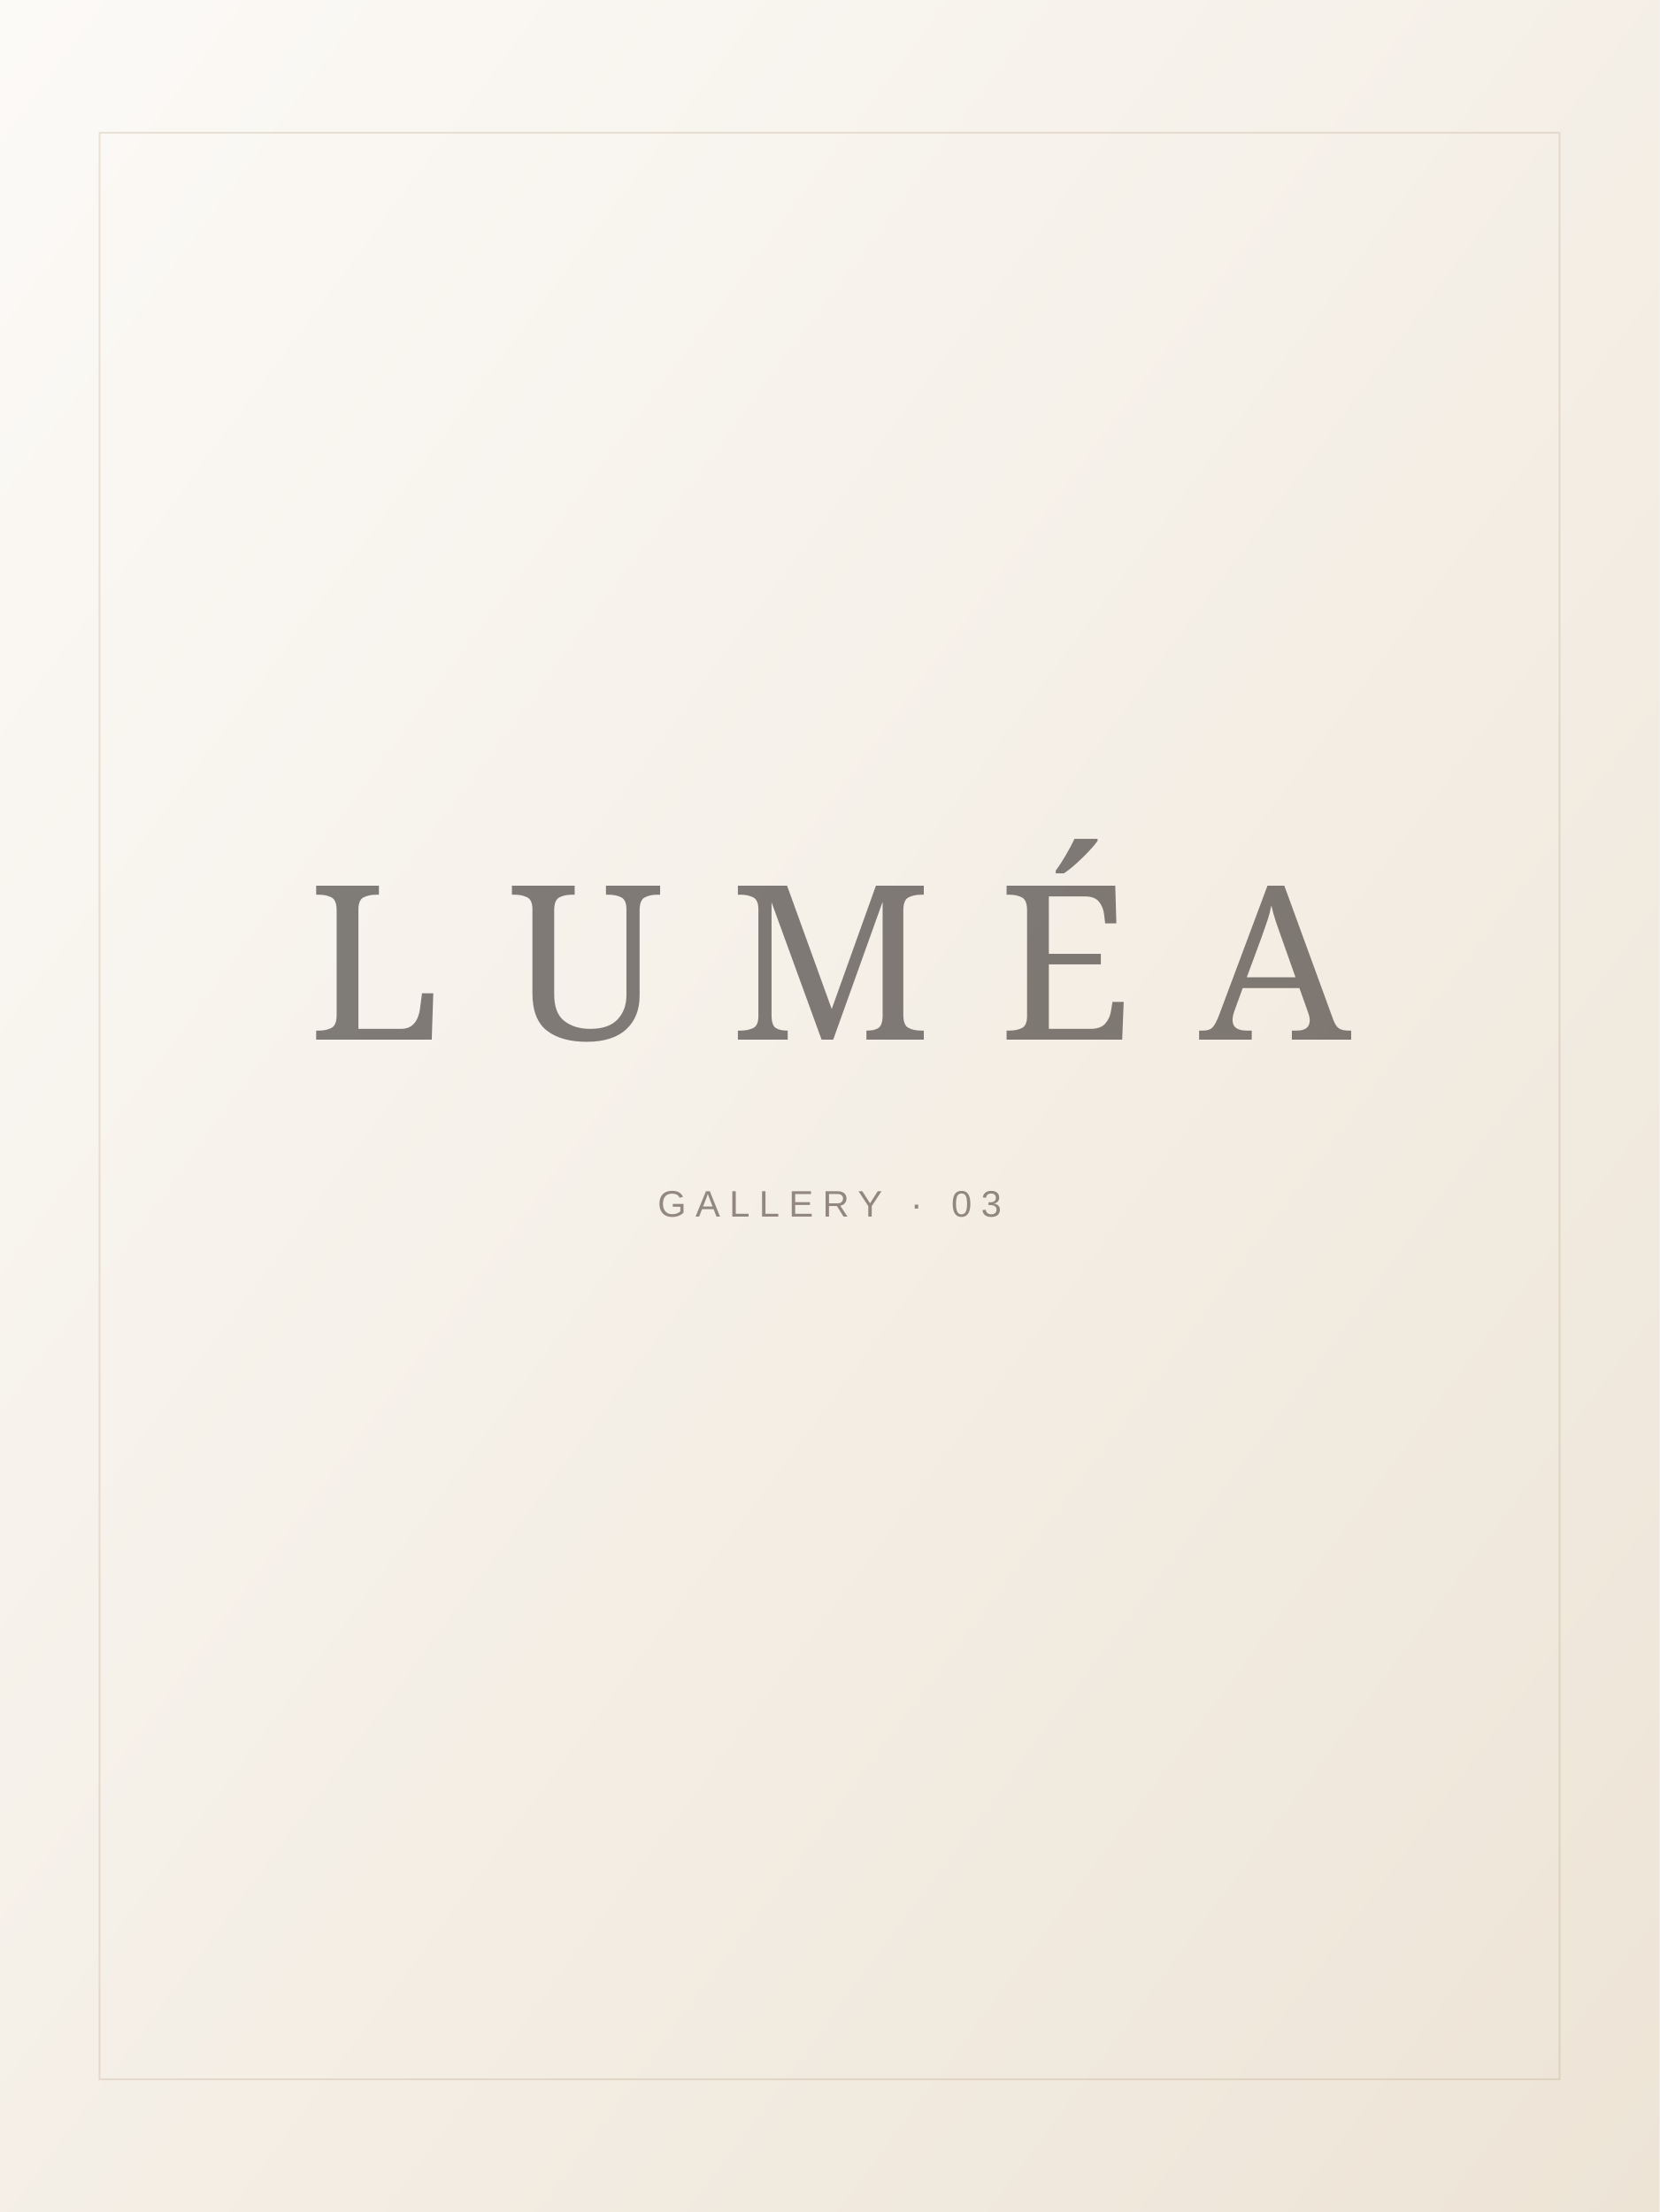
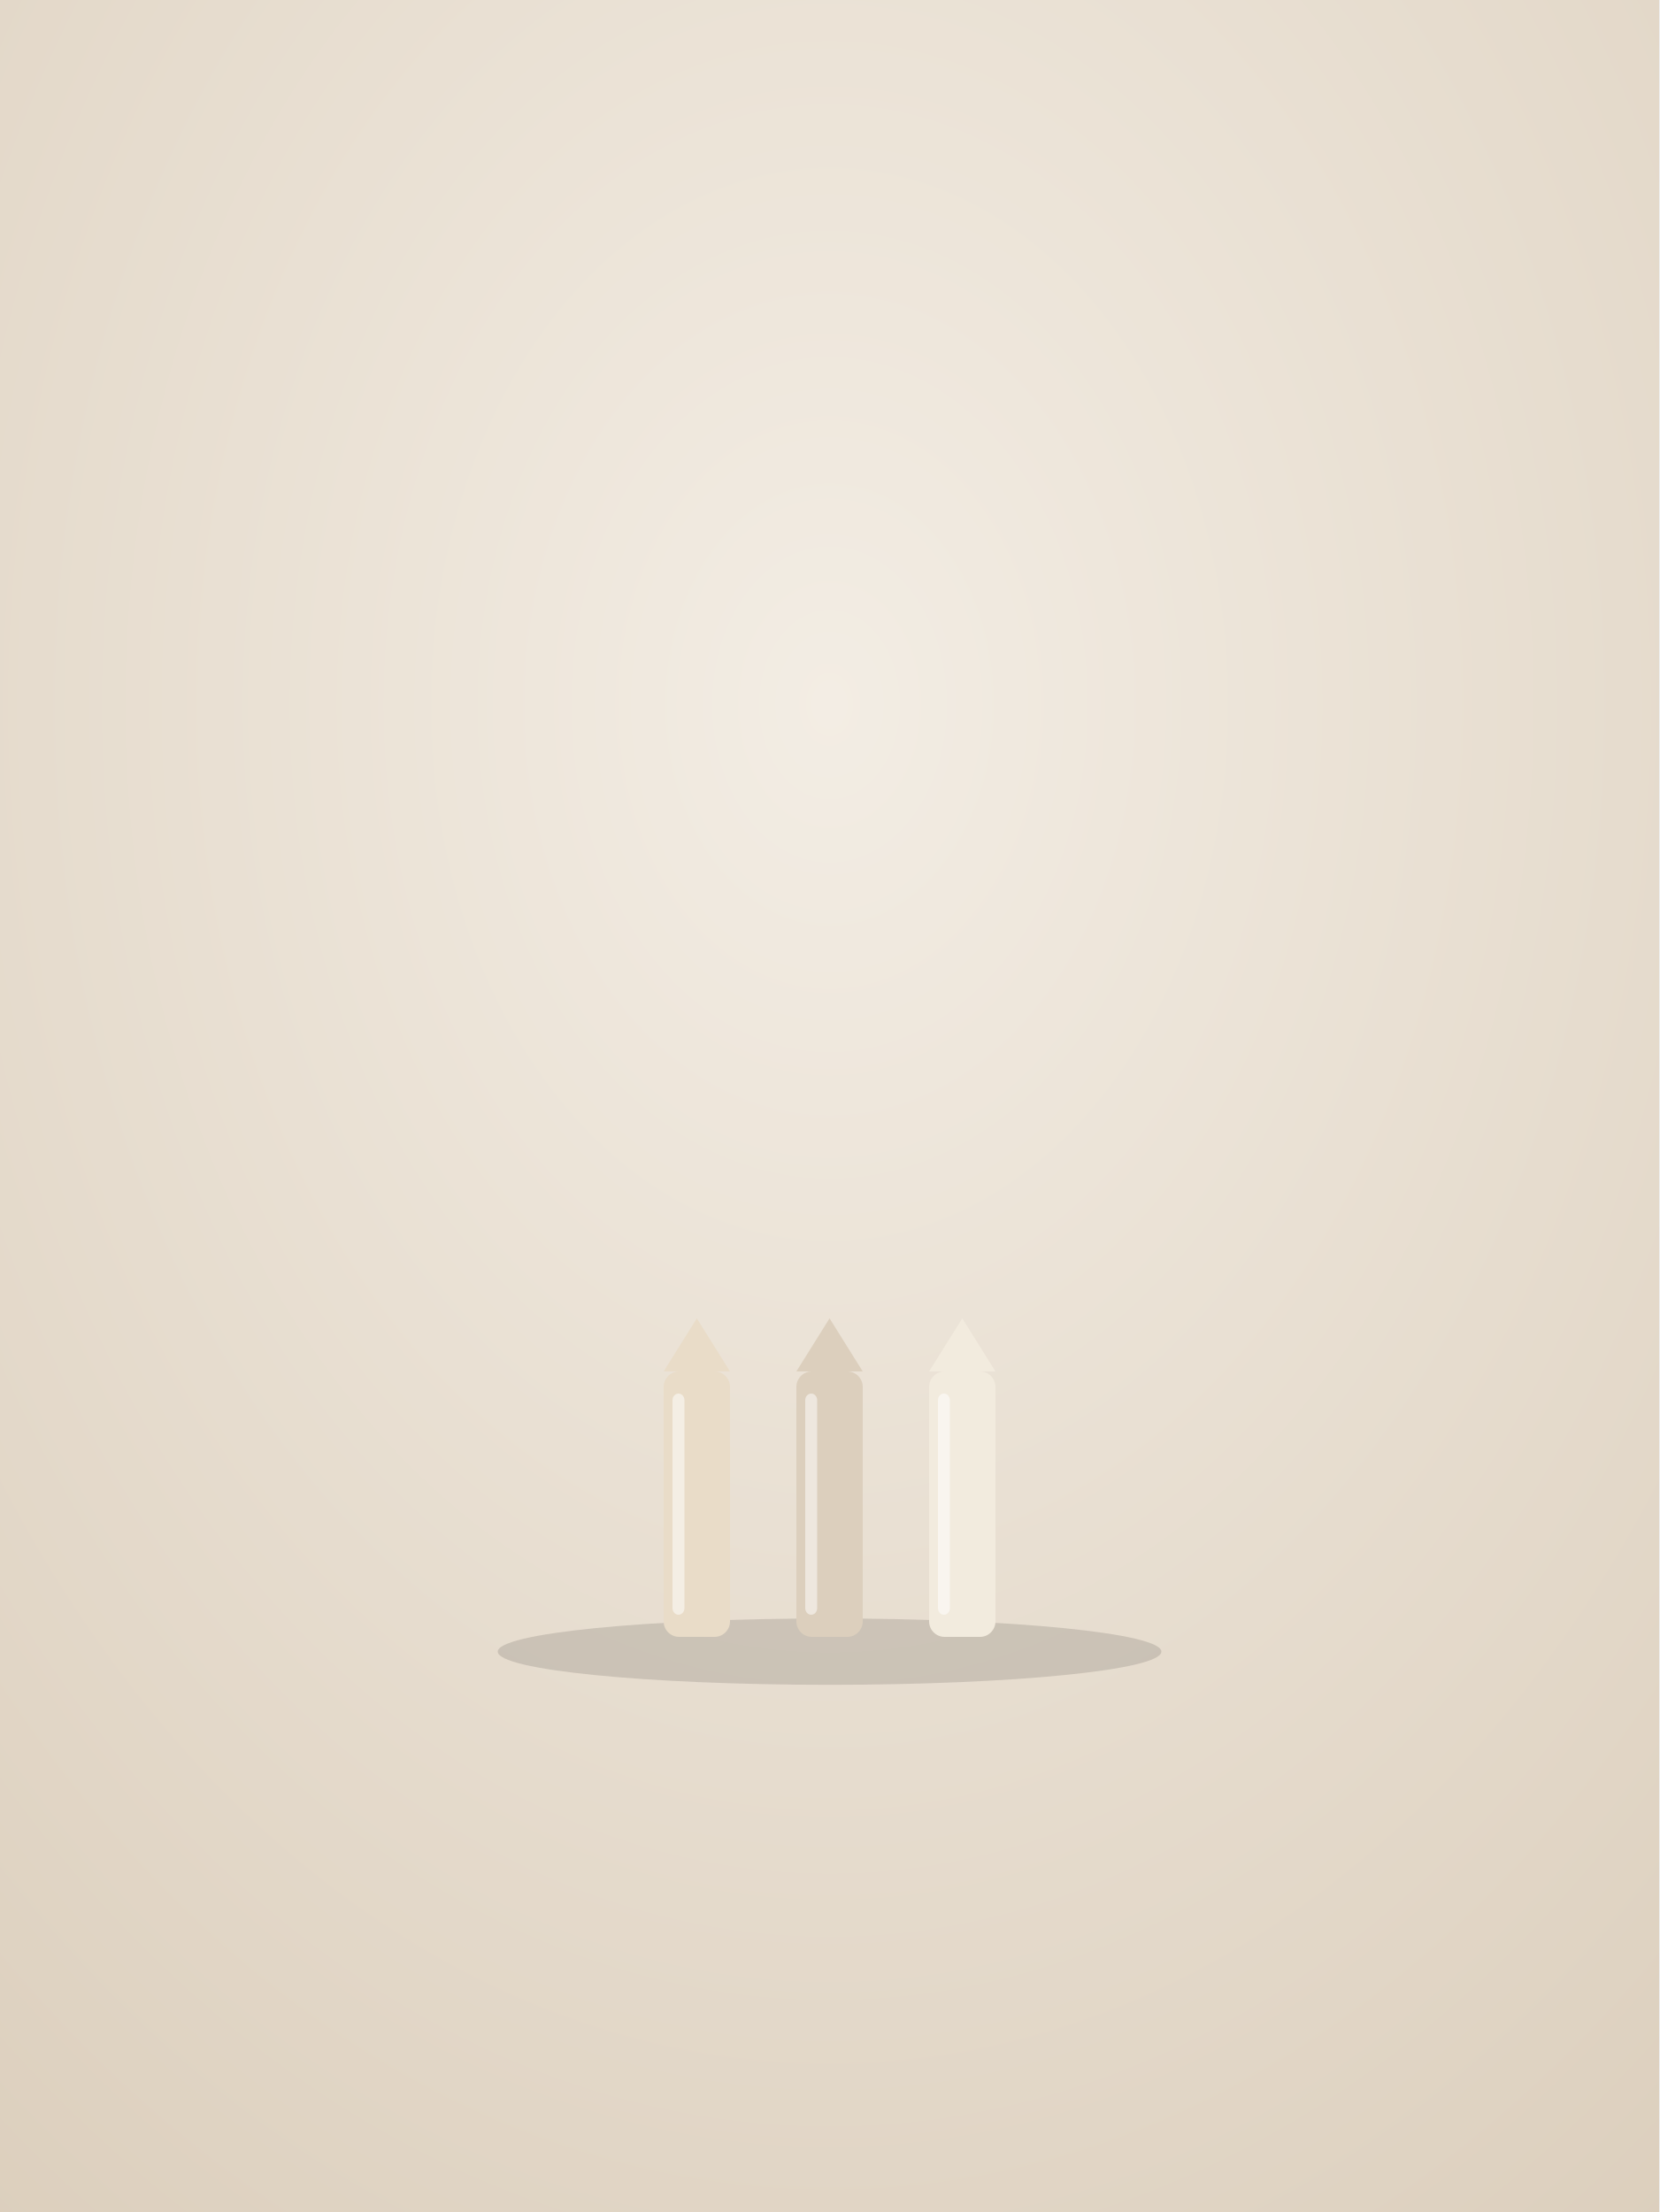
<svg xmlns="http://www.w3.org/2000/svg" width="900" height="1200" viewBox="0 0 900 1200">
  <defs>
-     <linearGradient id="g" x1="0" y1="0" x2="1" y2="1">
-       <stop offset="0" stop-color="#FCFAF7" />
-       <stop offset="1" stop-color="#EDE4D6" />
+     <radialGradient id="bg" cx="50%" cy="32%" r="85%">
+       <stop offset="0" stop-color="#F3EDE4" />
+       <stop offset="1" stop-color="#DCCFBD" />
+     </radialGradient>
+     <linearGradient id="glass" x1="0" y1="0" x2="1" y2="1">
+       <stop offset="0" stop-color="#ffffff" stop-opacity="0.9" />
+       <stop offset="1" stop-color="#ffffff" stop-opacity="0.35" />
    </linearGradient>
  </defs>
-   <rect width="900" height="1200" fill="url(#g)" />
-   <g fill="none" stroke="#B79B7A" stroke-opacity="0.25">
-     <rect x="54" y="72" width="792" height="1056" />
-   </g>
-   <text x="50%" y="564" text-anchor="middle" font-family="Georgia, serif" font-weight="300" font-size="117" fill="#1D1917" fill-opacity="0.55" letter-spacing="36">LUMÉA</text>
-   <text x="50%" y="660" text-anchor="middle" font-family="Arial, sans-serif" font-size="20" letter-spacing="5" fill="#81766D" fill-opacity="0.85">GALLERY · 03</text>
+   <rect width="900" height="1200" fill="url(#bg)" />
+   <ellipse cx="450" cy="896" rx="180" ry="18" fill="#1D1917" opacity="0.14" />
+   <rect x="360" y="744" width="36" height="144" rx="8.4" fill="#E9DCC8" />
+   <path d="M 360 744 L 378 715.2 L 396 744 Z" fill="#E9DCC8" />
+   <rect x="364.8" y="756" width="6.48" height="120" rx="3.6" fill="#ffffff" opacity="0.5" />
+   <rect x="432" y="744" width="36" height="144" rx="8.4" fill="#DCCFBD" />
+   <path d="M 432 744 L 450 715.2 L 468 744 Z" fill="#DCCFBD" />
+   <rect x="436.8" y="756" width="6.48" height="120" rx="3.6" fill="#ffffff" opacity="0.5" />
+   <rect x="504" y="744" width="36" height="144" rx="8.4" fill="#F2EBDE" />
+   <path d="M 504 744 L 522 715.2 L 540 744 Z" fill="#F2EBDE" />
+   <rect x="508.8" y="756" width="6.48" height="120" rx="3.6" fill="#ffffff" opacity="0.5" />
</svg>
